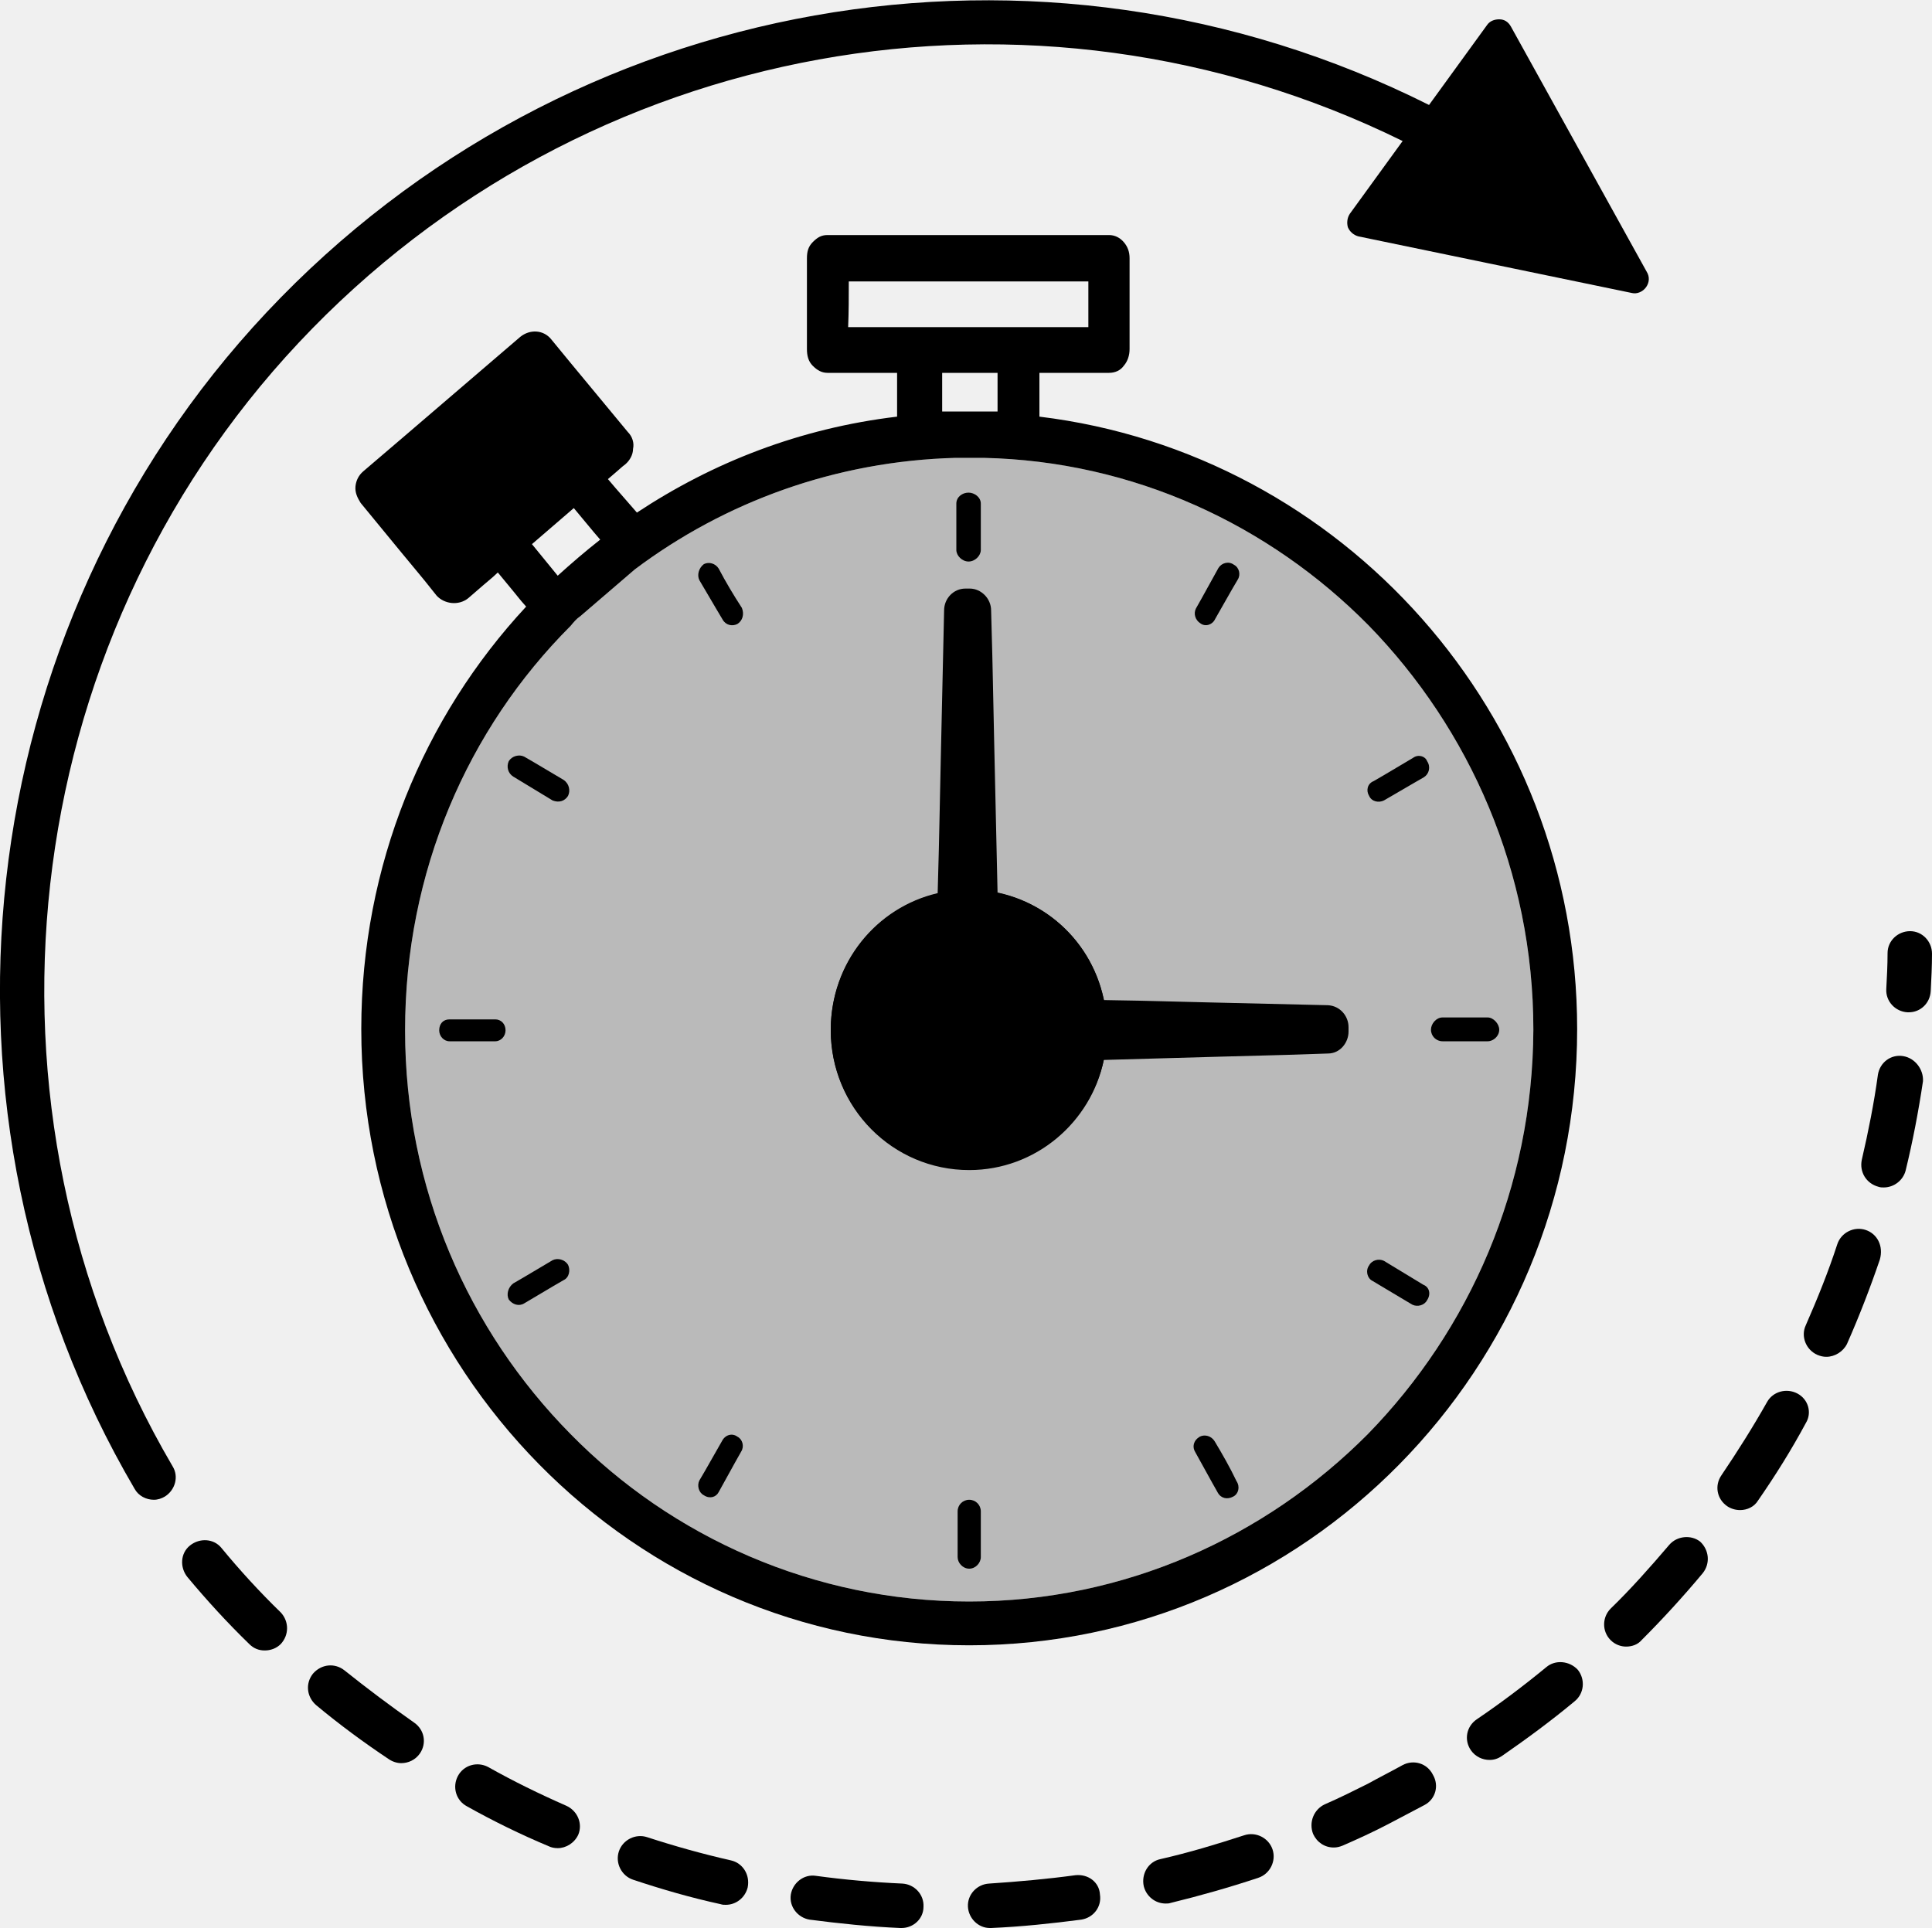
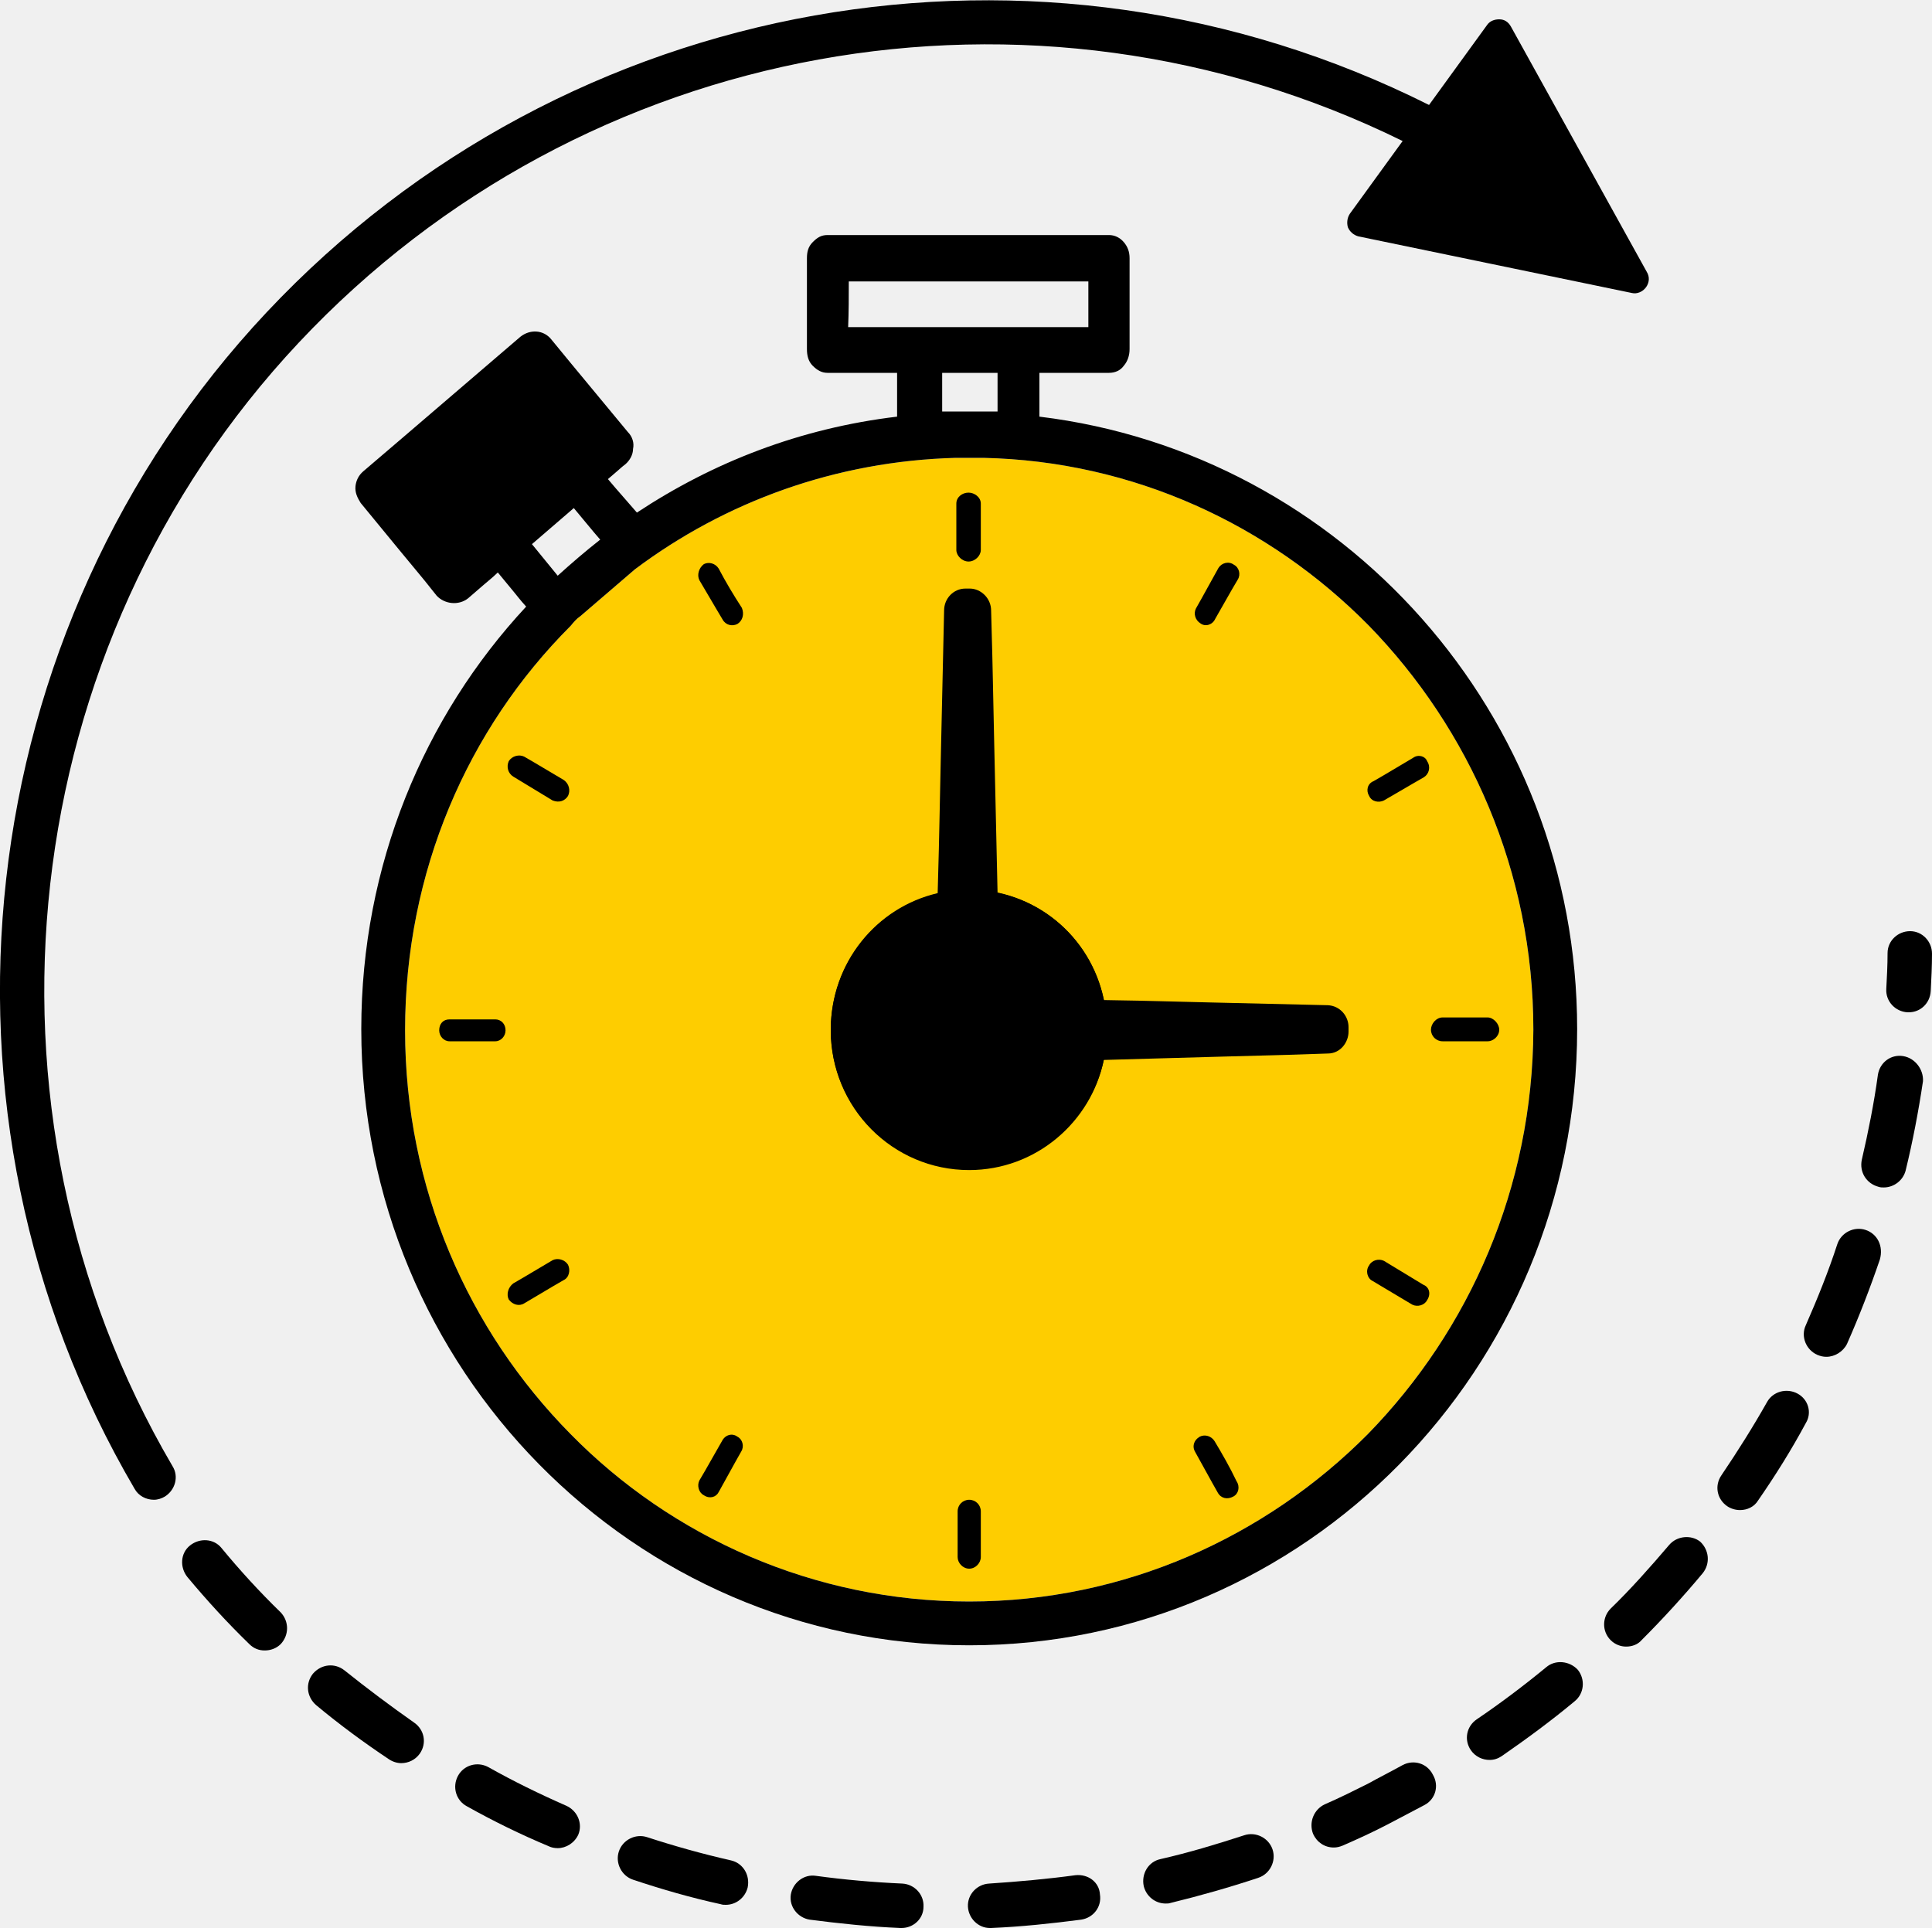
- <svg xmlns="http://www.w3.org/2000/svg" version="1.1" id="Layer_1" x="0px" y="0px" viewBox="0 0 300 299.4" style="enable-background:new 0 0 300 299.4;" xml:space="preserve">
+ <svg xmlns="http://www.w3.org/2000/svg" version="1.1" x="0px" y="0px" viewBox="0 0 300 299.4" style="enable-background:new 0 0 300 299.4;" xml:space="preserve">
  <style type="text/css">
	.st0{fill:#832EAB;}
- 	.st1{fill:#BABABA;}
- 	.st2{fill:none;}
- 	.st3{fill:#8DC63F;}
- 	.st4{fill:#0F9BD7;}
- 	.st5{fill:#FFFFFF;}
- 	.st6{fill-rule:evenodd;clip-rule:evenodd;fill:#FFFFFF;}
- 	.st7{fill:#1DA1F2;}
- 	.st8{fill:#3D5A98;}
- 	.st9{fill:#231F20;}
- 	.st10{fill:#007BB5;}
- 	.st11{fill:#DC4E41;}
- 	.st12{fill-rule:evenodd;clip-rule:evenodd;fill:#181616;}
- 	.st13{fill:#181616;}
- 	.st14{fill:#F2F2F2;}
- 	.st15{fill:#E3E3E3;}
- 	.st16{fill:#D54B3D;}
- 	.st17{fill:#D72B27;}
- 	.st18{opacity:0.56;fill:url(#SVGID_1_);}
- 	.st19{fill:#92D400;}
- 	.st20{fill:#00B9E4;}
- 	.st21{fill:#2B3990;}
- 	.st22{fill:#3F9C35;}
- 	.st23{fill:#8FCED8;}
- 	.st24{fill:#D21F21;}
- 	.st25{fill:#D6D6D6;}
- 	.st26{fill:#F1F1F1;}
- 	.st27{fill:#C32265;}
- 	.st28{fill:#8C3123;}
- 	.st29{fill:#E05243;}
- 	.st30{fill:#5E1F18;}
- 	.st31{fill:#F2B0A9;}
- 	.st32{fill:#CACCCE;}
- 	.st33{fill:#A1AFDB;}
- 	.st34{fill:#002087;}
+ 	.st1{fill:#FECD00;}
+ 	.st2{fill:#00AEEF;}
+ 	.st3{fill:none;}
+ 	.st4{fill:#8DC63F;}
+ 	.st5{fill:#0F9BD7;}
+ 	.st6{fill:#FFFFFF;}
+ 	.st7{fill-rule:evenodd;clip-rule:evenodd;fill:#FFFFFF;}
+ 	.st8{fill:#1DA1F2;}
+ 	.st9{fill:#3D5A98;}
+ 	.st10{fill:#231F20;}
+ 	.st11{fill:#007BB5;}
+ 	.st12{fill:#DC4E41;}
+ 	.st13{fill-rule:evenodd;clip-rule:evenodd;fill:#181616;}
+ 	.st14{fill:#181616;}
+ 	.st15{fill:#F2F2F2;}
+ 	.st16{fill:#E3E3E3;}
+ 	.st17{fill:#D54B3D;}
+ 	.st18{fill:#D72B27;}
+ 	.st19{opacity:0.56;fill:url(#SVGID_1_);}
+ 	.st20{fill:#BABABA;}
+ 	.st21{fill:#92D400;}
+ 	.st22{fill:#00B9E4;}
+ 	.st23{fill:#2B3990;}
+ 	.st24{fill:#3F9C35;}
+ 	.st25{fill:#8FCED8;}
+ 	.st26{fill:#D21F21;}
+ 	.st27{fill:#FFF8DA;}
+ 	.st28{fill:#C32265;}
+ 	.st29{fill:#D6D6D6;}
+ 	.st30{fill:#F1F1F1;}
+ 	.st31{fill:#8C3123;}
+ 	.st32{fill:#E05243;}
+ 	.st33{fill:#5E1F18;}
+ 	.st34{fill:#F2B0A9;}
+ 	.st35{fill:#CACCCE;}
+ 	.st36{fill:#A1AFDB;}
+ 	.st37{fill:#002087;}
+ 	.st38{fill:#6C4199;}
+ 	.st39{fill:#C7C7C7;}
+ 	.st40{fill:#1976D2;}
+ 	.st41{fill:#1E88E5;}
+ 	.st42{fill:#FAFAFA;}
+ 	.st43{fill:#E0E0E0;}
+ 	.st44{fill:#F6A11F;}
+ 	.st45{fill:#0A6DAE;}
+ 	.st46{fill:#0BA25E;}
+ 	.st47{fill:#089156;}
+ 	.st48{fill:#10985B;}
+ 	.st49{fill:#F9C941;}
+ 	.st50{fill:#E8B835;}
+ 	.st51{fill:#296AD9;}
+ 	.st52{fill:#2A71E9;}
+ 	.st53{fill:#286EE6;}
+ 	.st54{fill:#009444;}
+ 	.st55{fill:#006838;}
+ 	.st56{fill:#BCBEC0;}
+ 	.st57{fill:#2BB673;}
+ 	.st58{fill:#F7941E;}
+ 	.st59{fill:#EF4136;}
+ 	.st60{fill:#FFFFFF;stroke:#231F20;stroke-width:10;stroke-linecap:round;stroke-linejoin:round;stroke-miterlimit:10;}
+ 	.st61{fill:#D1D3D4;stroke:#231F20;stroke-width:10;stroke-linecap:round;stroke-linejoin:round;stroke-miterlimit:10;}
+ 	.st62{fill:#231F20;stroke:#231F20;stroke-width:10;stroke-linecap:round;stroke-linejoin:round;stroke-miterlimit:10;}
+ 	.st63{fill:none;stroke:#231F20;stroke-width:10;stroke-miterlimit:10;}
+ 	.st64{fill:none;stroke:#231F20;stroke-width:10;stroke-linejoin:round;stroke-miterlimit:10;}
+ 	.st65{fill:#E1DFE4;}
+ 	.st66{fill:#35474F;}
+ 	.st67{fill:#FC002F;}
+ 	.st68{fill:#FDD518;}
+ 	.st69{fill:#00E769;}
+ 	.st70{fill:#D1D3D4;}
+ 	.st71{fill:#27AAE1;}
+ 	.st72{fill:#231F20;stroke:#27AAE1;stroke-miterlimit:10;}
+ 	.st73{fill:url(#SVGID_2_);}
+ 	.st74{fill:url(#SVGID_3_);}
+ 	.st75{fill:url(#SVGID_4_);}
+ 	.st76{fill:url(#SVGID_5_);}
+ 	.st77{fill:url(#SVGID_6_);}
+ 	.st78{fill:url(#SVGID_7_);}
</style>
-   <g>
-     <path class="st1" d="M212.4,222.7L212.4,222.7c-15.9,16-37.8,26-61.9,26c-24.1,0-46.2-10-61.9-26c-15.9-16.1-25.7-38.2-25.7-62.7   c0-24.6,9.7-46.8,25.7-62.8c0.5-0.6,0.9-1.1,1.5-1.5c8.5-7.3,5.7-4.9,8.5-7.3c14-10.5,31.2-16.8,49.8-17.3c4.3,0,2.8,0,4.3,0   c23.3,0.5,44.4,10.4,59.8,26c15.7,16.1,25.6,38.3,25.6,62.8C238,184.4,228.2,206.5,212.4,222.7L212.4,222.7z" />
+   <g id="Layer_1">
    <g>
-       <path d="M161.4,64.7L161.4,64.7c0-6.8,0-4.5,0-6.8c10.8,0,7.2,0,10.8,0c1,0,1.8-0.4,2.3-1.1c0.6-0.7,0.9-1.6,0.9-2.6    c0-14.1,0-9.4,0-14.1c0-1-0.3-1.8-0.9-2.5c-0.6-0.7-1.4-1.1-2.3-1.1c-43.7,0-29.1,0-43.7,0c-1,0-1.6,0.4-2.3,1.1    c-0.7,0.7-0.9,1.5-0.9,2.5c0,14.1,0,9.4,0,14.1c0,1,0.2,1.9,0.9,2.6c0.7,0.7,1.4,1.1,2.3,1.1c10.8,0,7.2,0,10.8,0    c0,6.8,0,4.6,0,6.8c-15.1,1.8-28.6,7.1-40.4,14.9c-4.5-5.2-3-3.4-4.5-5.2c2.7-2.3,1.8-1.6,2.7-2.3c0.7-0.6,1.2-1.5,1.2-2.4    c0.2-0.9-0.1-1.9-0.8-2.6c-11.9-14.4-7.9-9.5-11.9-14.4c-1.2-1.5-3.3-1.6-4.8-0.4C56.4,73.2,64.5,66.3,56.4,73.2    c-0.7,0.6-1.1,1.4-1.2,2.3c-0.1,1,0.3,1.8,0.8,2.6c11.8,14.4,7.9,9.5,11.8,14.4c1.2,1.3,3.4,1.6,4.9,0.4c4.6-4,3.1-2.6,4.6-4    c4.4,5.3,2.9,3.6,4.4,5.3c-15.9,17.1-25.6,40.2-25.6,65.6c0,52.7,42.2,95.7,94.4,95.7c52.2,0,94.4-43,94.4-95.7    C244.9,110.9,208.4,70.4,161.4,64.7L161.4,64.7z M131.8,43.7L131.8,43.7c37.2,0,24.8,0,37.2,0c0,7.1,0,4.7,0,7.1    c-10.3,0-6.9,0-10.3,0c-0.1,0-0.4,0-0.6,0c-15.5,0-10.3,0-15.5,0c-0.2,0-0.4,0-0.6,0c-10.3,0-6.9,0-10.3,0    C131.8,48.4,131.8,46.1,131.8,43.7L131.8,43.7z M146.3,63.9L146.3,63.9c0-6,0-4,0-6c8.6,0,5.7,0,8.6,0c0,6,0,4,0,6    c-2.4,0-1.6,0-2.4,0c-0.6,0-1.3,0-2,0c-0.7,0-1.4,0-2,0C147.7,63.9,147.1,63.9,146.3,63.9L146.3,63.9z M89.1,78.9L89.1,78.9    c4.1,4.9,2.7,3.3,4.1,4.9c-2.3,1.8-4.5,3.7-6.6,5.6c-4-4.9-2.7-3.3-4-4.9C84.8,82.6,87,80.7,89.1,78.9L89.1,78.9z M212.4,222.7    L212.4,222.7c-15.9,16-37.8,26-61.9,26c-24.1,0-46.2-10-61.9-26c-15.9-16.1-25.7-38.2-25.7-62.7c0-24.6,9.7-46.8,25.7-62.8    c0.5-0.6,0.9-1.1,1.5-1.5c8.5-7.3,5.7-4.9,8.5-7.3c14-10.5,31.2-16.8,49.8-17.3c4.3,0,2.8,0,4.3,0c23.3,0.5,44.4,10.4,59.8,26    c15.7,16.1,25.6,38.3,25.6,62.8C238,184.4,228.2,206.5,212.4,222.7L212.4,222.7z" />
-       <path d="M150.4,87.2L150.4,87.2c1,0,1.9-0.9,1.9-1.8c0-7.2,0-4.8,0-7.2c0-1-1-1.7-1.9-1.7c-1,0-1.9,0.7-1.9,1.7c0,7.2,0,4.8,0,7.2    C148.5,86.3,149.4,87.2,150.4,87.2L150.4,87.2z" />
-       <path d="M111.6,88.3L111.6,88.3c-0.5-0.8-1.5-1.1-2.3-0.7c-0.8,0.6-1.1,1.7-0.7,2.5c3.6,6.1,2.4,4.1,3.6,6.1    c0.5,0.9,1.5,1.1,2.3,0.7c0.8-0.5,1.1-1.5,0.7-2.5C113.9,92.4,112.7,90.4,111.6,88.3L111.6,88.3z" />
-       <path d="M87.5,121.1L87.5,121.1c-6.1-3.6-4-2.4-6.1-3.6c-0.8-0.4-1.9-0.1-2.4,0.7c-0.4,0.9-0.1,1.9,0.7,2.4    c6.1,3.7,4.1,2.5,6.1,3.7c1,0.4,1.9,0.1,2.4-0.7C88.6,122.8,88.4,121.7,87.5,121.1L87.5,121.1z" />
-       <path d="M76.9,158.3L76.9,158.3c-7.1,0-4.8,0-7.1,0c-1,0-1.6,0.7-1.6,1.7c0,0.9,0.7,1.7,1.6,1.7c7.1,0,4.8,0,7.1,0    c0.9,0,1.6-0.8,1.6-1.7C78.5,159,77.8,158.3,76.9,158.3L76.9,158.3z" />
-       <path d="M85.8,195.7L85.8,195.7c-6.1,3.6-4,2.4-6.1,3.6c-0.8,0.6-1.1,1.7-0.7,2.5c0.6,0.8,1.6,1.1,2.4,0.6c6.1-3.6,4-2.4,6.1-3.6    c0.9-0.4,1.1-1.6,0.7-2.4C87.7,195.6,86.6,195.3,85.8,195.7L85.8,195.7z" />
-       <path d="M114.5,223.1L114.5,223.1c-0.8-0.6-1.9-0.3-2.4,0.7c-3.5,6.1-2.3,4.1-3.5,6.1c-0.4,0.8-0.1,1.9,0.7,2.3    c0.9,0.6,1.9,0.3,2.3-0.5c3.5-6.3,2.3-4.2,3.5-6.3C115.6,224.6,115.3,223.5,114.5,223.1L114.5,223.1z" />
-       <path d="M150.5,232.9L150.5,232.9c-1,0-1.8,0.8-1.8,1.8c0,7.1,0,4.7,0,7.1c0,0.9,0.8,1.8,1.8,1.8c1,0,1.8-0.9,1.8-1.8    c0-7.1,0-4.8,0-7.1C152.3,233.7,151.5,232.9,150.5,232.9L150.5,232.9z" />
-       <path d="M188.6,223.8L188.6,223.8c-0.5-0.8-1.5-1.1-2.3-0.7c-1,0.6-1.2,1.6-0.7,2.4c3.5,6.3,2.3,4.2,3.5,6.3    c0.5,0.9,1.5,1.1,2.4,0.6c0.8-0.4,1.1-1.5,0.5-2.4C191,227.9,189.8,225.8,188.6,223.8L188.6,223.8z" />
-       <path d="M221,199.5L221,199.5c-6.1-3.7-4.1-2.5-6.1-3.7c-0.8-0.4-1.9-0.1-2.3,0.7c-0.6,0.8-0.3,2,0.5,2.4c6.2,3.7,4.2,2.5,6.2,3.7    c0.8,0.4,1.9,0.1,2.3-0.7C222.2,201,222,199.9,221,199.5L221,199.5z" />
-       <path d="M231,158L231,158c-7,0-4.7,0-7,0c-1,0-1.8,1-1.8,1.9c0,1,0.8,1.8,1.8,1.8c7,0,4.7,0,7,0c0.9,0,1.8-0.8,1.8-1.8    C232.8,159,231.9,158,231,158L231,158z" />
-       <path d="M219.4,117.7L219.4,117.7c-6.1,3.6-4,2.4-6.1,3.6c-1,0.4-1.2,1.5-0.7,2.3c0.4,0.9,1.5,1.1,2.3,0.7    c6.2-3.6,4.1-2.4,6.2-3.6c0.8-0.5,1.1-1.6,0.5-2.5C221.3,117.4,220.2,117.1,219.4,117.7L219.4,117.7z" />
-       <path d="M191.6,87.7L191.6,87.7c-0.8-0.6-1.9-0.3-2.4,0.5c-3.5,6.3-2.3,4.2-3.5,6.3c-0.4,0.8-0.1,1.8,0.7,2.3    c0.8,0.6,1.9,0.2,2.3-0.7c3.5-6.1,2.3-4.1,3.5-6.1C192.7,89.2,192.4,88.1,191.6,87.7L191.6,87.7z" />
-       <path d="M154.9,138.6L154.9,138.6c-1-43.8-0.6-29.2-1-43.8c0-1.9-1.6-3.4-3.3-3.4c-0.7,0-0.5,0-0.7,0c-1.8,0-3.3,1.5-3.3,3.4    c-1,43.9-0.6,29.3-1,43.9c-9.5,2.2-16.6,10.8-16.6,21.2c0,12,9.6,21.7,21.5,21.7c11.8,0,21.4-9.7,21.4-21.7    C171.9,149.4,164.7,140.7,154.9,138.6L154.9,138.6z M160.8,170.4L160.8,170.4c-2.6,2.7-6.2,4.4-10.3,4.4c-4.1,0-7.7-1.7-10.4-4.4    c-2.6-2.6-4.1-6.3-4.1-10.4c0-4.1,1.6-7.8,4.1-10.6c2.7-2.6,6.3-4.2,10.4-4.4c4,0.2,7.6,1.8,10.3,4.4c2.7,2.8,4.3,6.4,4.3,10.6    C165.1,164,163.4,167.7,160.8,170.4L160.8,170.4z" />
-       <path d="M206.2,156.1L206.2,156.1c-34.8-0.8-23.2-0.6-34.8-0.8c-2-9.9-10.6-17.1-20.9-17.1c-11.9,0-21.5,9.7-21.5,21.8    c0,12,9.6,21.7,21.5,21.7c10.3,0,18.9-7.4,20.9-17.1c34.8-1,23.2-0.6,34.8-1c1.9,0,3.2-1.7,3.2-3.4c0-0.7,0-0.5,0-0.7    C209.4,157.8,208.1,156.2,206.2,156.1L206.2,156.1z" />
-     </g>
-     <g>
+       <path class="st1" d="M212.4,222.7L212.4,222.7c-15.9,16-37.8,26-61.9,26c-24.1,0-46.2-10-61.9-26c-15.9-16.1-25.7-38.2-25.7-62.7    c0-24.6,9.7-46.8,25.7-62.8c0.5-0.6,0.9-1.1,1.5-1.5c8.5-7.3,5.7-4.9,8.5-7.3c14-10.5,31.2-16.8,49.8-17.3c4.3,0,2.8,0,4.3,0    c23.3,0.5,44.4,10.4,59.8,26c15.7,16.1,25.6,38.3,25.6,62.8C238,184.4,228.2,206.5,212.4,222.7L212.4,222.7z" />
+       <g>
+         <path d="M161.4,64.7L161.4,64.7c0-6.8,0-4.5,0-6.8c10.8,0,7.2,0,10.8,0c1,0,1.8-0.4,2.3-1.1c0.6-0.7,0.9-1.6,0.9-2.6     c0-14.1,0-9.4,0-14.1c0-1-0.3-1.8-0.9-2.5c-0.6-0.7-1.4-1.1-2.3-1.1c-43.7,0-29.1,0-43.7,0c-1,0-1.6,0.4-2.3,1.1     c-0.7,0.7-0.9,1.5-0.9,2.5c0,14.1,0,9.4,0,14.1c0,1,0.2,1.9,0.9,2.6c0.7,0.7,1.4,1.1,2.3,1.1c10.8,0,7.2,0,10.8,0     c0,6.8,0,4.6,0,6.8c-15.1,1.8-28.6,7.1-40.4,14.9c-4.5-5.2-3-3.4-4.5-5.2c2.7-2.3,1.8-1.6,2.7-2.3c0.7-0.6,1.2-1.5,1.2-2.4     c0.2-0.9-0.1-1.9-0.8-2.6c-11.9-14.4-7.9-9.5-11.9-14.4c-1.2-1.5-3.3-1.6-4.8-0.4C56.4,73.2,64.5,66.3,56.4,73.2     c-0.7,0.6-1.1,1.4-1.2,2.3c-0.1,1,0.3,1.8,0.8,2.6c11.8,14.4,7.9,9.5,11.8,14.4c1.2,1.3,3.4,1.6,4.9,0.4c4.6-4,3.1-2.6,4.6-4     c4.4,5.3,2.9,3.6,4.4,5.3c-15.9,17.1-25.6,40.2-25.6,65.6c0,52.7,42.2,95.7,94.4,95.7c52.2,0,94.4-43,94.4-95.7     C244.9,110.9,208.4,70.4,161.4,64.7L161.4,64.7z M131.8,43.7L131.8,43.7c37.2,0,24.8,0,37.2,0c0,7.1,0,4.7,0,7.1     c-10.3,0-6.9,0-10.3,0c-0.1,0-0.4,0-0.6,0c-15.5,0-10.3,0-15.5,0c-0.2,0-0.4,0-0.6,0c-10.3,0-6.9,0-10.3,0     C131.8,48.4,131.8,46.1,131.8,43.7L131.8,43.7z M146.3,63.9L146.3,63.9c0-6,0-4,0-6c8.6,0,5.7,0,8.6,0c0,6,0,4,0,6     c-2.4,0-1.6,0-2.4,0c-0.6,0-1.3,0-2,0c-0.7,0-1.4,0-2,0C147.7,63.9,147.1,63.9,146.3,63.9L146.3,63.9z M89.1,78.9L89.1,78.9     c4.1,4.9,2.7,3.3,4.1,4.9c-2.3,1.8-4.5,3.7-6.6,5.6c-4-4.9-2.7-3.3-4-4.9C84.8,82.6,87,80.7,89.1,78.9L89.1,78.9z M212.4,222.7     L212.4,222.7c-15.9,16-37.8,26-61.9,26c-24.1,0-46.2-10-61.9-26c-15.9-16.1-25.7-38.2-25.7-62.7c0-24.6,9.7-46.8,25.7-62.8     c0.5-0.6,0.9-1.1,1.5-1.5c8.5-7.3,5.7-4.9,8.5-7.3c14-10.5,31.2-16.8,49.8-17.3c4.3,0,2.8,0,4.3,0c23.3,0.5,44.4,10.4,59.8,26     c15.7,16.1,25.6,38.3,25.6,62.8C238,184.4,228.2,206.5,212.4,222.7L212.4,222.7z" />
+         <path d="M150.4,87.2L150.4,87.2c1,0,1.9-0.9,1.9-1.8c0-7.2,0-4.8,0-7.2c0-1-1-1.7-1.9-1.7c-1,0-1.9,0.7-1.9,1.7     c0,7.2,0,4.8,0,7.2C148.5,86.3,149.4,87.2,150.4,87.2L150.4,87.2z" />
+         <path d="M111.6,88.3L111.6,88.3c-0.5-0.8-1.5-1.1-2.3-0.7c-0.8,0.6-1.1,1.7-0.7,2.5c3.6,6.1,2.4,4.1,3.6,6.1     c0.5,0.9,1.5,1.1,2.3,0.7c0.8-0.5,1.1-1.5,0.7-2.5C113.9,92.4,112.7,90.4,111.6,88.3L111.6,88.3z" />
+         <path d="M87.5,121.1L87.5,121.1c-6.1-3.6-4-2.4-6.1-3.6c-0.8-0.4-1.9-0.1-2.4,0.7c-0.4,0.9-0.1,1.9,0.7,2.4     c6.1,3.7,4.1,2.5,6.1,3.7c1,0.4,1.9,0.1,2.4-0.7C88.6,122.8,88.4,121.7,87.5,121.1L87.5,121.1z" />
+         <path d="M76.9,158.3L76.9,158.3c-7.1,0-4.8,0-7.1,0c-1,0-1.6,0.7-1.6,1.7c0,0.9,0.7,1.7,1.6,1.7c7.1,0,4.8,0,7.1,0     c0.9,0,1.6-0.8,1.6-1.7C78.5,159,77.8,158.3,76.9,158.3L76.9,158.3z" />
+         <path d="M85.8,195.7L85.8,195.7c-6.1,3.6-4,2.4-6.1,3.6c-0.8,0.6-1.1,1.7-0.7,2.5c0.6,0.8,1.6,1.1,2.4,0.6c6.1-3.6,4-2.4,6.1-3.6     c0.9-0.4,1.1-1.6,0.7-2.4C87.7,195.6,86.6,195.3,85.8,195.7L85.8,195.7z" />
+         <path d="M114.5,223.1L114.5,223.1c-0.8-0.6-1.9-0.3-2.4,0.7c-3.5,6.1-2.3,4.1-3.5,6.1c-0.4,0.8-0.1,1.9,0.7,2.3     c0.9,0.6,1.9,0.3,2.3-0.5c3.5-6.3,2.3-4.2,3.5-6.3C115.6,224.6,115.3,223.5,114.5,223.1L114.5,223.1z" />
+         <path d="M150.5,232.9L150.5,232.9c-1,0-1.8,0.8-1.8,1.8c0,7.1,0,4.7,0,7.1c0,0.9,0.8,1.8,1.8,1.8c1,0,1.8-0.9,1.8-1.8     c0-7.1,0-4.8,0-7.1C152.3,233.7,151.5,232.9,150.5,232.9L150.5,232.9z" />
+         <path d="M188.6,223.8L188.6,223.8c-0.5-0.8-1.5-1.1-2.3-0.7c-1,0.6-1.2,1.6-0.7,2.4c3.5,6.3,2.3,4.2,3.5,6.3     c0.5,0.9,1.5,1.1,2.4,0.6c0.8-0.4,1.1-1.5,0.5-2.4C191,227.9,189.8,225.8,188.6,223.8L188.6,223.8z" />
+         <path d="M221,199.5L221,199.5c-6.1-3.7-4.1-2.5-6.1-3.7c-0.8-0.4-1.9-0.1-2.3,0.7c-0.6,0.8-0.3,2,0.5,2.4     c6.2,3.7,4.2,2.5,6.2,3.7c0.8,0.4,1.9,0.1,2.3-0.7C222.2,201,222,199.9,221,199.5L221,199.5z" />
+         <path d="M231,158L231,158c-7,0-4.7,0-7,0c-1,0-1.8,1-1.8,1.9c0,1,0.8,1.8,1.8,1.8c7,0,4.7,0,7,0c0.9,0,1.8-0.8,1.8-1.8     C232.8,159,231.9,158,231,158L231,158z" />
+         <path d="M219.4,117.7L219.4,117.7c-6.1,3.6-4,2.4-6.1,3.6c-1,0.4-1.2,1.5-0.7,2.3c0.4,0.9,1.5,1.1,2.3,0.7     c6.2-3.6,4.1-2.4,6.2-3.6c0.8-0.5,1.1-1.6,0.5-2.5C221.3,117.4,220.2,117.1,219.4,117.7L219.4,117.7z" />
+         <path d="M191.6,87.7L191.6,87.7c-0.8-0.6-1.9-0.3-2.4,0.5c-3.5,6.3-2.3,4.2-3.5,6.3c-0.4,0.8-0.1,1.8,0.7,2.3     c0.8,0.6,1.9,0.2,2.3-0.7c3.5-6.1,2.3-4.1,3.5-6.1C192.7,89.2,192.4,88.1,191.6,87.7L191.6,87.7z" />
+         <path d="M154.9,138.6L154.9,138.6c-1-43.8-0.6-29.2-1-43.8c0-1.9-1.6-3.4-3.3-3.4c-0.7,0-0.5,0-0.7,0c-1.8,0-3.3,1.5-3.3,3.4     c-1,43.9-0.6,29.3-1,43.9c-9.5,2.2-16.6,10.8-16.6,21.2c0,12,9.6,21.7,21.5,21.7c11.8,0,21.4-9.7,21.4-21.7     C171.9,149.4,164.7,140.7,154.9,138.6L154.9,138.6z M160.8,170.4L160.8,170.4c-2.6,2.7-6.2,4.4-10.3,4.4c-4.1,0-7.7-1.7-10.4-4.4     c-2.6-2.6-4.1-6.3-4.1-10.4c0-4.1,1.6-7.8,4.1-10.6c2.7-2.6,6.3-4.2,10.4-4.4c4,0.2,7.6,1.8,10.3,4.4c2.7,2.8,4.3,6.4,4.3,10.6     C165.1,164,163.4,167.7,160.8,170.4L160.8,170.4z" />
+         <path d="M206.2,156.1L206.2,156.1c-34.8-0.8-23.2-0.6-34.8-0.8c-2-9.9-10.6-17.1-20.9-17.1c-11.9,0-21.5,9.7-21.5,21.8     c0,12,9.6,21.7,21.5,21.7c10.3,0,18.9-7.4,20.9-17.1c34.8-1,23.2-0.6,34.8-1c1.9,0,3.2-1.7,3.2-3.4c0-0.7,0-0.5,0-0.7     C209.4,157.8,208.1,156.2,206.2,156.1L206.2,156.1z" />
+       </g>
      <g>
        <g>
-           <path d="M167,291.2c-4.4,0.6-8.9,1-13.4,1.3c-1.9,0.1-3.4,1.7-3.3,3.6c0.1,1.8,1.6,3.3,3.4,3.3c0.1,0,0.1,0,0.2,0      c4.7-0.2,9.4-0.7,14-1.3c1.9-0.3,3.2-2,2.9-3.9C170.7,292.3,169,291,167,291.2z" />
-           <path d="M217.8,274.1c-1.8,1-3.6,1.9-5.4,2.9c-2.2,1.1-4.4,2.2-6.7,3.2c-1.7,0.8-2.5,2.8-1.8,4.6c0.6,1.3,1.8,2.1,3.2,2.1      c0.5,0,0.9-0.1,1.4-0.3c2.3-1,4.7-2.1,7-3.3c1.9-1,3.8-2,5.7-3c1.7-0.9,2.3-3,1.3-4.7C221.6,273.8,219.5,273.2,217.8,274.1z" />
-           <path d="M193.2,285c-4.3,1.4-8.6,2.7-13,3.7c-1.9,0.4-3,2.3-2.6,4.2c0.4,1.6,1.8,2.7,3.4,2.7c0.3,0,0.5,0,0.8-0.1      c4.5-1.1,9.1-2.4,13.6-3.9c1.8-0.6,2.8-2.6,2.2-4.4C197,285.4,195,284.4,193.2,285z" />
-           <path d="M140.1,292.5c-4.5-0.2-9-0.6-13.4-1.2c-1.9-0.3-3.6,1.1-3.9,2.9c-0.3,1.9,1.1,3.6,2.9,3.9c4.6,0.6,9.4,1.1,14.1,1.3      c0.1,0,0.1,0,0.2,0c1.8,0,3.4-1.4,3.4-3.3C143.5,294.2,142,292.6,140.1,292.5z" />
-           <path d="M87.9,280.4c-4.1-1.8-8.2-3.8-12.1-6c-1.7-0.9-3.8-0.3-4.7,1.4s-0.3,3.8,1.4,4.7c4.1,2.3,8.4,4.4,12.7,6.2      c0.4,0.2,0.9,0.3,1.4,0.3c1.3,0,2.6-0.8,3.2-2.1C90.5,283.2,89.7,281.2,87.9,280.4z" />
-           <path d="M34.4,240.4c-1.2-1.5-3.4-1.6-4.9-0.4c-1.5,1.2-1.6,3.4-0.4,4.9c3,3.6,6.2,7.1,9.6,10.4c0.7,0.7,1.5,1,2.4,1      c0.9,0,1.8-0.3,2.5-1c1.3-1.4,1.3-3.5,0-4.9C40.3,247.2,37.2,243.8,34.4,240.4z" />
-           <path d="M53.5,259.4c-1.5-1.2-3.6-1-4.9,0.5c-1.2,1.5-1,3.6,0.5,4.9c3.6,3,7.4,5.8,11.3,8.4c0.6,0.4,1.3,0.6,1.9,0.6      c1.1,0,2.2-0.5,2.9-1.5c1.1-1.6,0.7-3.7-0.9-4.8C60.6,264.9,57,262.2,53.5,259.4z" />
-           <path d="M113.5,288.9c-4.4-1-8.7-2.2-13-3.6c-1.8-0.6-3.8,0.4-4.4,2.2c-0.6,1.8,0.4,3.8,2.2,4.4c4.5,1.5,9,2.8,13.6,3.8      c0.3,0.1,0.5,0.1,0.8,0.1c1.6,0,3-1.1,3.4-2.7C116.5,291.1,115.3,289.3,113.5,288.9z" />
-           <path d="M295.5,164c-1.9-0.3-3.6,1-3.9,2.9c-0.6,4.4-1.5,8.9-2.5,13.2c-0.4,1.9,0.7,3.7,2.6,4.2c0.3,0.1,0.5,0.1,0.8,0.1      c1.6,0,3-1.1,3.4-2.6c1.1-4.5,2-9.2,2.7-13.9C298.7,166.1,297.4,164.3,295.5,164z" />
-           <path d="M259.2,239.9c-2.9,3.4-5.9,6.8-9.1,9.9c-1.3,1.3-1.4,3.5,0,4.9c0.7,0.7,1.6,1,2.4,1c0.9,0,1.8-0.3,2.4-1      c3.3-3.3,6.5-6.8,9.5-10.4c1.2-1.5,1-3.6-0.4-4.9C262.6,238.3,260.4,238.5,259.2,239.9z" />
-           <path d="M289.7,191c-1.8-0.6-3.8,0.4-4.4,2.2c-1.4,4.3-3.1,8.5-4.9,12.6c-0.8,1.7,0,3.8,1.8,4.6c0.5,0.2,0.9,0.3,1.4,0.3      c1.3,0,2.6-0.8,3.2-2c1.9-4.3,3.6-8.7,5.1-13.1C292.5,193.5,291.5,191.6,289.7,191z" />
-           <path d="M296.6,144.6c-1.9,0-3.5,1.5-3.5,3.4c0,1.9-0.1,3.7-0.2,5.6c-0.1,1.9,1.4,3.5,3.3,3.6c0.1,0,0.1,0,0.2,0      c1.8,0,3.3-1.4,3.4-3.3c0.1-1.9,0.2-3.9,0.2-5.8C300,146.2,298.5,144.6,296.6,144.6z" />
-           <path d="M279.1,216.4c-1.7-0.9-3.8-0.3-4.7,1.3c-2.2,3.9-4.6,7.7-7.1,11.4c-1.1,1.6-0.7,3.7,0.9,4.8c0.6,0.4,1.3,0.6,2,0.6      c1.1,0,2.2-0.5,2.8-1.5c2.7-3.9,5.2-7.9,7.4-12C281.4,219.4,280.8,217.3,279.1,216.4z" />
-           <path d="M240.1,258.9c-3.4,2.8-7.1,5.6-10.8,8.1c-1.6,1.1-2,3.2-0.9,4.8c0.7,1,1.8,1.5,2.9,1.5c0.7,0,1.3-0.2,1.9-0.6      c3.9-2.7,7.7-5.5,11.3-8.5c1.5-1.2,1.7-3.4,0.5-4.9C243.7,257.9,241.5,257.7,240.1,258.9z" />
-           <path d="M46.4,53.2C90.7,6,160.3-6.4,217.8,21.9l-8.2,11.3c-0.4,0.6-0.5,1.4-0.3,2.1c0.3,0.7,0.9,1.2,1.6,1.4l42.5,8.8      c0.8,0.2,1.7-0.2,2.2-0.9l0,0c0.5-0.7,0.6-1.6,0.1-2.4L234.6,4.1c-0.4-0.7-1-1.1-1.8-1.1c-0.8,0-1.5,0.3-1.9,0.9l-9,12.4      C161.5-14,88.1-1.2,41.4,48.5C-4.9,97.8-13.3,172.9,20.9,231.2c0.6,1.1,1.8,1.7,3,1.7c0.6,0,1.2-0.2,1.7-0.5      c1.6-1,2.2-3.1,1.2-4.7C-5.8,172.1,2.2,100.3,46.4,53.2z" />
+           <g>
+             <path d="M167,291.2c-4.4,0.6-8.9,1-13.4,1.3c-1.9,0.1-3.4,1.7-3.3,3.6c0.1,1.8,1.6,3.3,3.4,3.3c0.1,0,0.1,0,0.2,0       c4.7-0.2,9.4-0.7,14-1.3c1.9-0.3,3.2-2,2.9-3.9C170.7,292.3,169,291,167,291.2z" />
+             <path d="M217.8,274.1c-1.8,1-3.6,1.9-5.4,2.9c-2.2,1.1-4.4,2.2-6.7,3.2c-1.7,0.8-2.5,2.8-1.8,4.6c0.6,1.3,1.8,2.1,3.2,2.1       c0.5,0,0.9-0.1,1.4-0.3c2.3-1,4.7-2.1,7-3.3c1.9-1,3.8-2,5.7-3c1.7-0.9,2.3-3,1.3-4.7C221.6,273.8,219.5,273.2,217.8,274.1z" />
+             <path d="M193.2,285c-4.3,1.4-8.6,2.7-13,3.7c-1.9,0.4-3,2.3-2.6,4.2c0.4,1.6,1.8,2.7,3.4,2.7c0.3,0,0.5,0,0.8-0.1       c4.5-1.1,9.1-2.4,13.6-3.9c1.8-0.6,2.8-2.6,2.2-4.4C197,285.4,195,284.4,193.2,285z" />
+             <path d="M140.1,292.5c-4.5-0.2-9-0.6-13.4-1.2c-1.9-0.3-3.6,1.1-3.9,2.9c-0.3,1.9,1.1,3.6,2.9,3.9c4.6,0.6,9.4,1.1,14.1,1.3       c0.1,0,0.1,0,0.2,0c1.8,0,3.4-1.4,3.4-3.3C143.5,294.2,142,292.6,140.1,292.5z" />
+             <path d="M87.9,280.4c-4.1-1.8-8.2-3.8-12.1-6c-1.7-0.9-3.8-0.3-4.7,1.4s-0.3,3.8,1.4,4.7c4.1,2.3,8.4,4.4,12.7,6.2       c0.4,0.2,0.9,0.3,1.4,0.3c1.3,0,2.6-0.8,3.2-2.1C90.5,283.2,89.7,281.2,87.9,280.4z" />
+             <path d="M34.4,240.4c-1.2-1.5-3.4-1.6-4.9-0.4c-1.5,1.2-1.6,3.4-0.4,4.9c3,3.6,6.2,7.1,9.6,10.4c0.7,0.7,1.5,1,2.4,1       c0.9,0,1.8-0.3,2.5-1c1.3-1.4,1.3-3.5,0-4.9C40.3,247.2,37.2,243.8,34.4,240.4z" />
+             <path d="M53.5,259.4c-1.5-1.2-3.6-1-4.9,0.5c-1.2,1.5-1,3.6,0.5,4.9c3.6,3,7.4,5.8,11.3,8.4c0.6,0.4,1.3,0.6,1.9,0.6       c1.1,0,2.2-0.5,2.9-1.5c1.1-1.6,0.7-3.7-0.9-4.8C60.6,264.9,57,262.2,53.5,259.4z" />
+             <path d="M113.5,288.9c-4.4-1-8.7-2.2-13-3.6c-1.8-0.6-3.8,0.4-4.4,2.2c-0.6,1.8,0.4,3.8,2.2,4.4c4.5,1.5,9,2.8,13.6,3.8       c0.3,0.1,0.5,0.1,0.8,0.1c1.6,0,3-1.1,3.4-2.7C116.5,291.1,115.3,289.3,113.5,288.9z" />
+             <path d="M295.5,164c-1.9-0.3-3.6,1-3.9,2.9c-0.6,4.4-1.5,8.9-2.5,13.2c-0.4,1.9,0.7,3.7,2.6,4.2c0.3,0.1,0.5,0.1,0.8,0.1       c1.6,0,3-1.1,3.4-2.6c1.1-4.5,2-9.2,2.7-13.9C298.7,166.1,297.4,164.3,295.5,164z" />
+             <path d="M259.2,239.9c-2.9,3.4-5.9,6.8-9.1,9.9c-1.3,1.3-1.4,3.5,0,4.9c0.7,0.7,1.6,1,2.4,1c0.9,0,1.8-0.3,2.4-1       c3.3-3.3,6.5-6.8,9.5-10.4c1.2-1.5,1-3.6-0.4-4.9C262.6,238.3,260.4,238.5,259.2,239.9z" />
+             <path d="M289.7,191c-1.8-0.6-3.8,0.4-4.4,2.2c-1.4,4.3-3.1,8.5-4.9,12.6c-0.8,1.7,0,3.8,1.8,4.6c0.5,0.2,0.9,0.3,1.4,0.3       c1.3,0,2.6-0.8,3.2-2c1.9-4.3,3.6-8.7,5.1-13.1C292.5,193.5,291.5,191.6,289.7,191z" />
+             <path d="M296.6,144.6c-1.9,0-3.5,1.5-3.5,3.4c0,1.9-0.1,3.7-0.2,5.6c-0.1,1.9,1.4,3.5,3.3,3.6c0.1,0,0.1,0,0.2,0       c1.8,0,3.3-1.4,3.4-3.3c0.1-1.9,0.2-3.9,0.2-5.8C300,146.2,298.5,144.6,296.6,144.6z" />
+             <path d="M279.1,216.4c-1.7-0.9-3.8-0.3-4.7,1.3c-2.2,3.9-4.6,7.7-7.1,11.4c-1.1,1.6-0.7,3.7,0.9,4.8c0.6,0.4,1.3,0.6,2,0.6       c1.1,0,2.2-0.5,2.8-1.5c2.7-3.9,5.2-7.9,7.4-12C281.4,219.4,280.8,217.3,279.1,216.4z" />
+             <path d="M240.1,258.9c-3.4,2.8-7.1,5.6-10.8,8.1c-1.6,1.1-2,3.2-0.9,4.8c0.7,1,1.8,1.5,2.9,1.5c0.7,0,1.3-0.2,1.9-0.6       c3.9-2.7,7.7-5.5,11.3-8.5c1.5-1.2,1.7-3.4,0.5-4.9C243.7,257.9,241.5,257.7,240.1,258.9z" />
+             <path d="M46.4,53.2C90.7,6,160.3-6.4,217.8,21.9l-8.2,11.3c-0.4,0.6-0.5,1.4-0.3,2.1c0.3,0.7,0.9,1.2,1.6,1.4l42.5,8.8       c0.8,0.2,1.7-0.2,2.2-0.9l0,0c0.5-0.7,0.6-1.6,0.1-2.4L234.6,4.1c-0.4-0.7-1-1.1-1.8-1.1c-0.8,0-1.5,0.3-1.9,0.9l-9,12.4       C161.5-14,88.1-1.2,41.4,48.5C-4.9,97.8-13.3,172.9,20.9,231.2c0.6,1.1,1.8,1.7,3,1.7c0.6,0,1.2-0.2,1.7-0.5       c1.6-1,2.2-3.1,1.2-4.7C-5.8,172.1,2.2,100.3,46.4,53.2z" />
+           </g>
        </g>
      </g>
    </g>
  </g>
+   <g id="Layer_2">
+ </g>
</svg>
